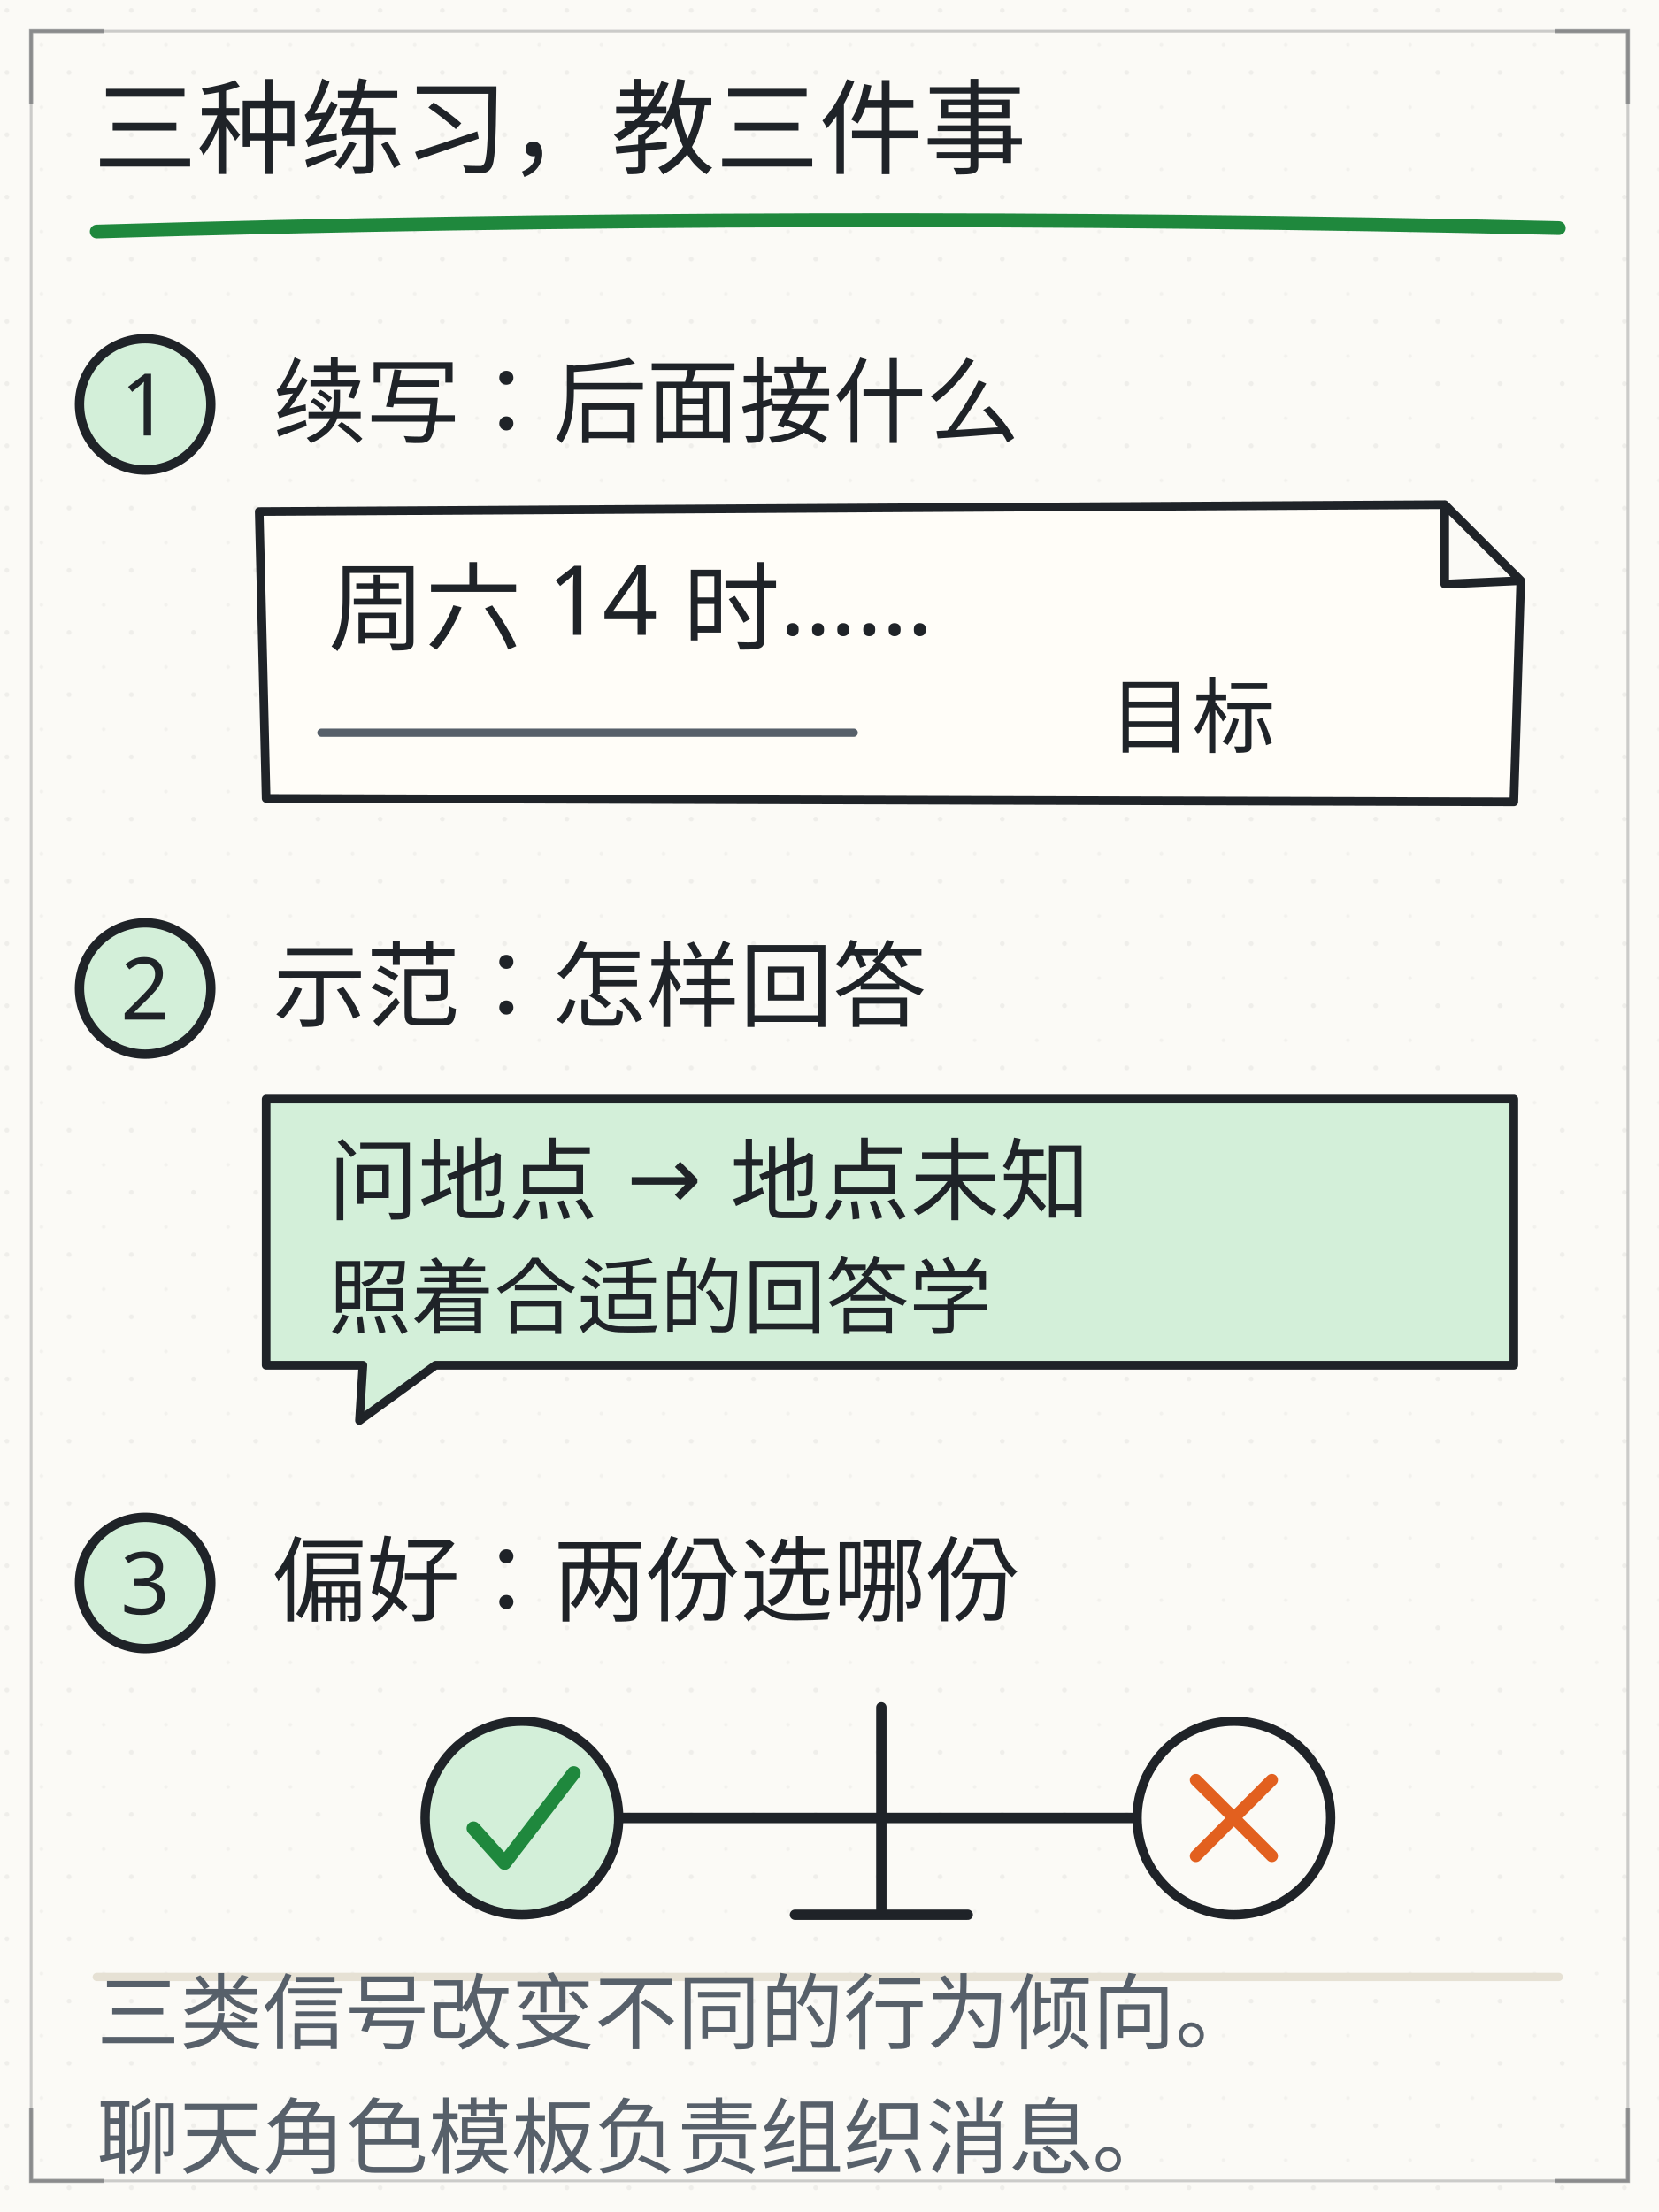
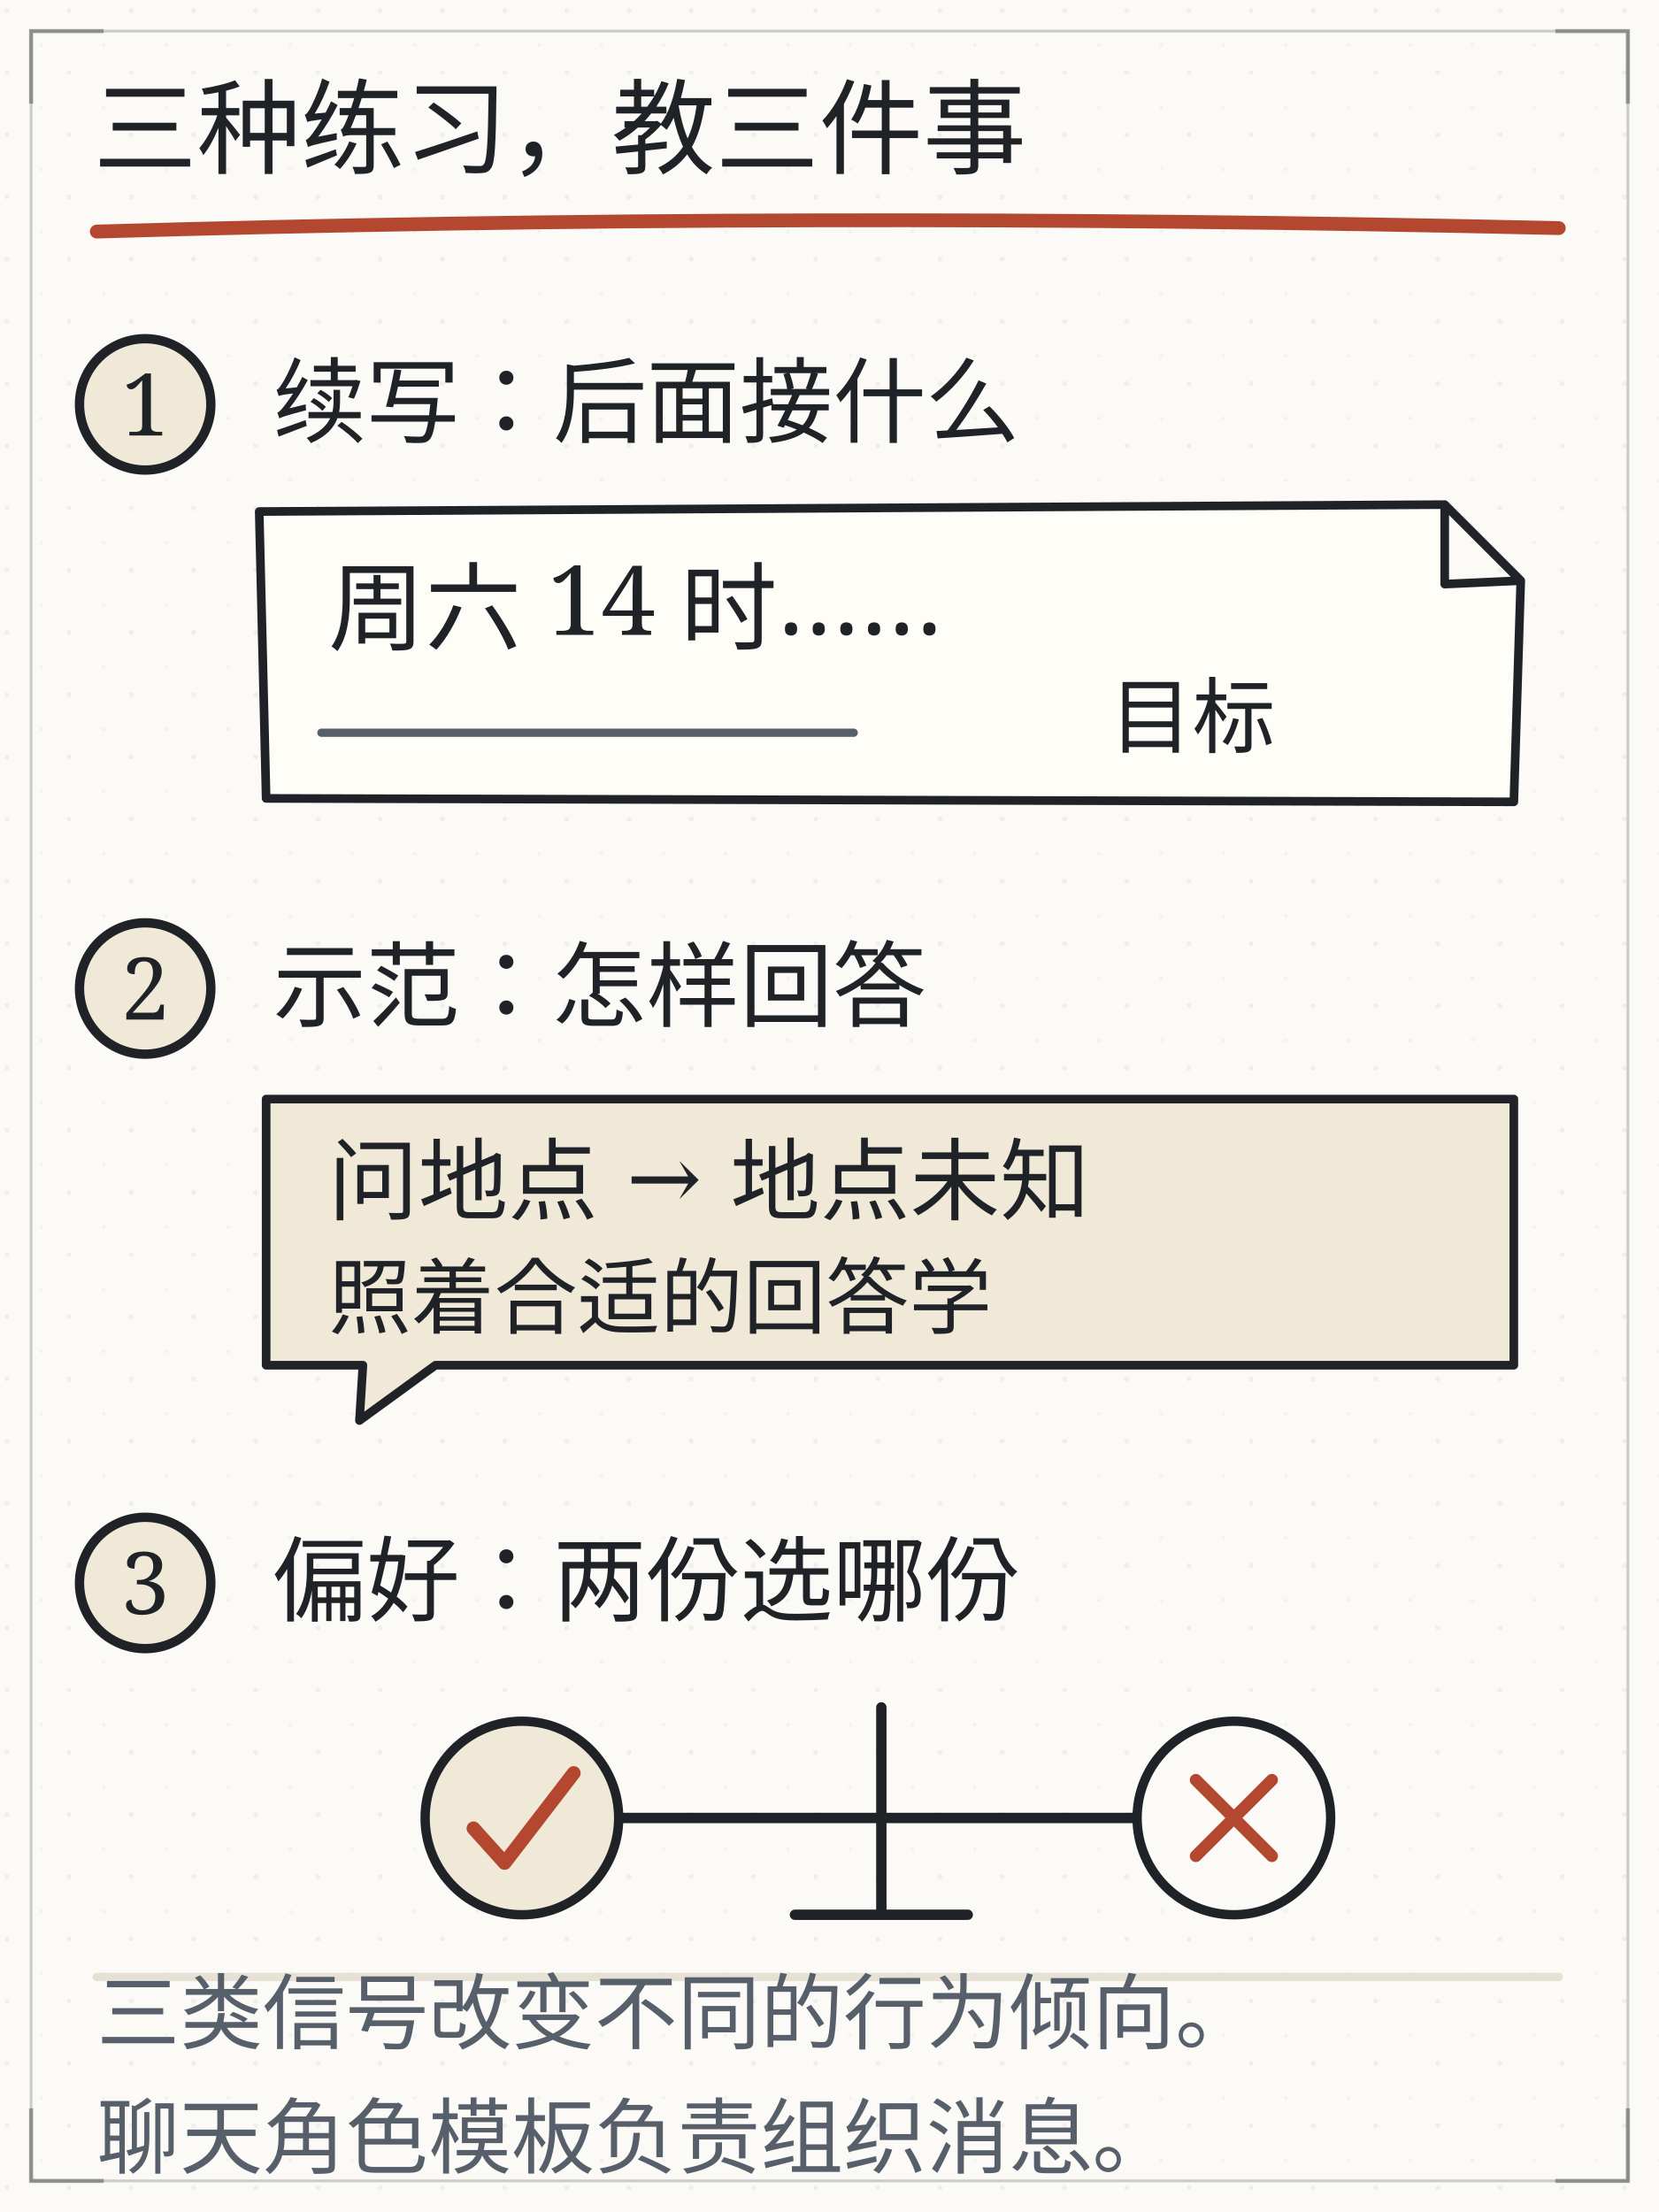
<svg xmlns="http://www.w3.org/2000/svg" width="480" height="640" viewBox="0 0 480 640" role="img" aria-labelledby="title desc">
  <defs>
    <pattern id="figure-grain" width="18" height="18" patternUnits="userSpaceOnUse">
      <circle cx="2" cy="3" r=".7" fill="#1f2328" opacity=".16" />
      <circle cx="12" cy="13" r=".55" fill="#1f2328" opacity=".11" />
    </pattern>
  </defs>
  <rect width="480" height="640" fill="#fbfaf6" />
  <rect width="480" height="640" fill="url(#figure-grain)" opacity=".34" />
  <rect x="9" y="9" width="462" height="622" fill="none" stroke="#1f2328" stroke-width=".8" opacity=".22" />
  <path d="M9 30 V9 H30 M450 9 H471 V30 M9 610 V631 H30 M450 631 H471 V610" fill="none" stroke="#1f2328" stroke-width="1.2" opacity=".38" />
-   <g font-family="Microsoft YaHei,Noto Sans SC,sans-serif">
+   <g font-family="'Noto Serif SC','Source Han Serif SC','Songti SC','SimSun',serif">
    <text x="27" y="48" font-size="30" fill="#1f2328" text-anchor="start">三种练习，教三件事</text>
-     <path d="M28 67 Q232 61 451 66" stroke="#1f883d" stroke-width="4" fill="none" stroke-linecap="round" stroke-linejoin="round" />
-     <circle cx="42" cy="117" r="19" fill="#d3efd9" stroke="#1f2328" stroke-width="2.7" />
+     <path d="M28 67 Q232 61 451 66" stroke="#B4472F" stroke-width="4" fill="none" stroke-linecap="round" stroke-linejoin="round" />
+     <circle cx="42" cy="117" r="19" fill="#f0e9d8" stroke="#1f2328" stroke-width="2.7" />
    <text x="42" y="126" font-size="25" fill="#1f2328" text-anchor="middle">1</text>
    <text x="79" y="126" font-size="27" fill="#1f2328" text-anchor="start">续写：后面接什么</text>
    <path d="M75 148 L418 146 L440 168 L438 232 L77 231Z M418 146 L418 169 L440 168" stroke="#1f2328" stroke-width="2.5" fill="#fffdf8" stroke-linecap="round" stroke-linejoin="round" />
    <text x="95" y="186" font-size="28" fill="#1f2328" text-anchor="start">周六 14 时……</text>
    <path d="M93 212 L247 212" stroke="#57606a" stroke-width="2.4" fill="none" stroke-linecap="round" stroke-linejoin="round" />
    <text x="321" y="216" font-size="24" fill="#1f2328" text-anchor="start">目标</text>
-     <circle cx="42" cy="286" r="19" fill="#d3efd9" stroke="#1f2328" stroke-width="2.7" />
+     <circle cx="42" cy="286" r="19" fill="#f0e9d8" stroke="#1f2328" stroke-width="2.7" />
    <text x="42" y="295" font-size="25" fill="#1f2328" text-anchor="middle">2</text>
    <text x="79" y="295" font-size="27" fill="#1f2328" text-anchor="start">示范：怎样回答</text>
-     <path d="M77 318 L438 318 L438 395 L126 395 L104 411 L105 395 L77 395Z" stroke="#1f2328" stroke-width="2.5" fill="#d3efd9" stroke-linecap="round" stroke-linejoin="round" />
+     <path d="M77 318 L438 318 L438 395 L126 395 L104 411 L105 395 L77 395Z" stroke="#1f2328" stroke-width="2.5" fill="#f0e9d8" stroke-linecap="round" stroke-linejoin="round" />
    <text x="95" y="351" font-size="26" fill="#1f2328" text-anchor="start">问地点 → 地点未知</text>
    <text x="95" y="384" font-size="24" fill="#1f2328" text-anchor="start">照着合适的回答学</text>
-     <circle cx="42" cy="458" r="19" fill="#d3efd9" stroke="#1f2328" stroke-width="2.7" />
+     <circle cx="42" cy="458" r="19" fill="#f0e9d8" stroke="#1f2328" stroke-width="2.7" />
    <text x="42" y="467" font-size="25" fill="#1f2328" text-anchor="middle">3</text>
    <text x="79" y="467" font-size="27" fill="#1f2328" text-anchor="start">偏好：两份选哪份</text>
    <path d="M134 526 L375 526 M255 494 L255 554 M230 554 L280 554" stroke="#1f2328" stroke-width="3" fill="none" stroke-linecap="round" stroke-linejoin="round" />
-     <circle cx="151" cy="526" r="28" fill="#d3efd9" stroke="#1f2328" stroke-width="2.7" />
-     <path d="M137 529 l9 10 l20 -26" stroke="#1f883d" stroke-width="4" fill="none" stroke-linecap="round" stroke-linejoin="round" />
+     <circle cx="151" cy="526" r="28" fill="#f0e9d8" stroke="#1f2328" stroke-width="2.7" />
+     <path d="M137 529 l9 10 l20 -26" stroke="#B4472F" stroke-width="4" fill="none" stroke-linecap="round" stroke-linejoin="round" />
    <circle cx="357" cy="526" r="28" fill="#fbfaf6" stroke="#1f2328" stroke-width="2.7" />
-     <path d="M346 515 l22 22 M346 537 l22 -22" stroke="#e2601f" stroke-width="3.5" fill="none" stroke-linecap="round" stroke-linejoin="round" />
+     <path d="M346 515 l22 22 M346 537 l22 -22" stroke="#B4472F" stroke-width="3.5" fill="none" stroke-linecap="round" stroke-linejoin="round" />
    <path d="M28 572 L451 572" stroke="#e6e1d4" stroke-width="2.4" fill="none" stroke-linecap="round" stroke-linejoin="round" />
    <text x="28" y="591" font-size="24" fill="#57606a" text-anchor="start">三类信号改变不同的行为倾向。</text>
    <text x="28" y="627" font-size="24" fill="#57606a" text-anchor="start">聊天角色模板负责组织消息。</text>
  </g>
</svg>
